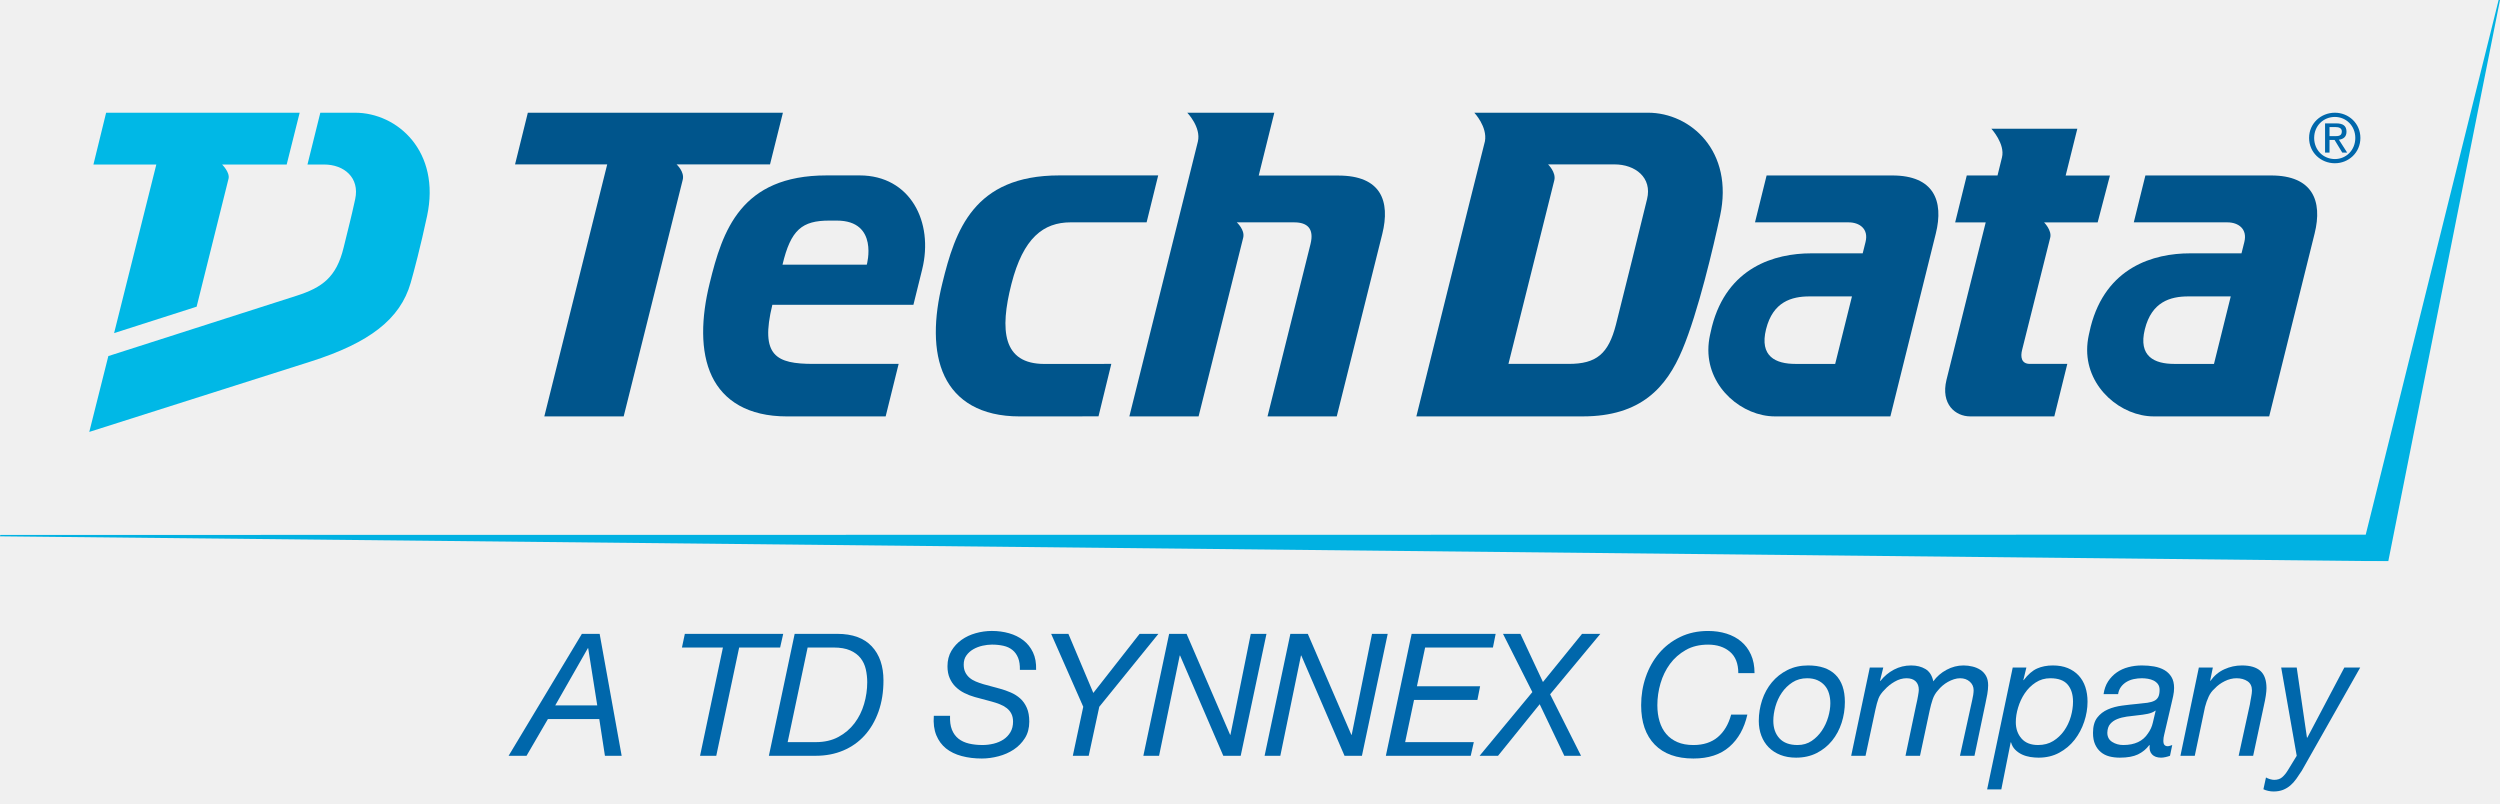
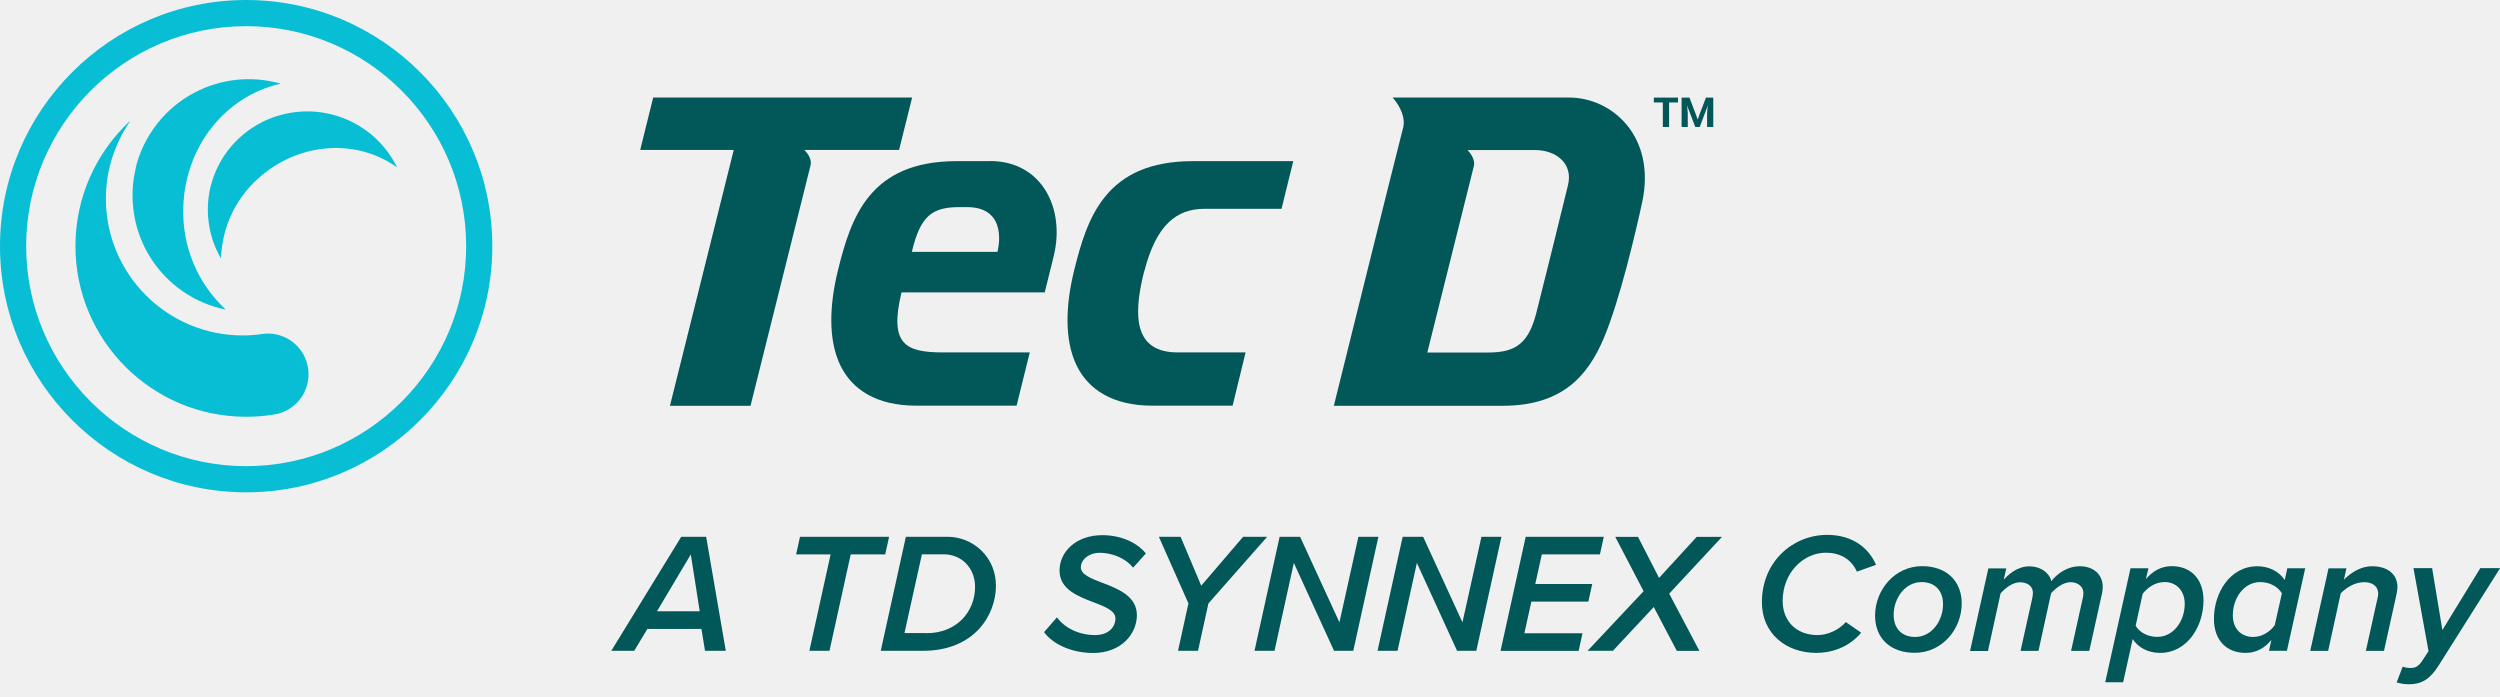
- <svg xmlns="http://www.w3.org/2000/svg" width="140" height="45" viewBox="0 0 140 45" fill="none">
-   <path fill-rule="evenodd" clip-rule="evenodd" d="M19.879 6.312H17.938L17.218 9.213H18.156C19.26 9.213 20.154 9.945 19.89 11.154C19.626 12.363 19.585 12.447 19.241 13.872C18.838 15.534 18.033 16.101 16.626 16.556L6.067 19.94L5 24.187C5 24.187 14.471 21.18 17.415 20.24C20.675 19.2 22.41 17.883 22.997 15.842C23.177 15.213 23.553 13.802 23.916 12.097C24.689 8.485 22.264 6.312 19.879 6.312Z" fill="#00B8E6" />
-   <path fill-rule="evenodd" clip-rule="evenodd" d="M5.943 6.312L5.232 9.213H8.754L6.39 18.654L11.011 17.174L12.799 10.003C12.882 9.646 12.437 9.213 12.437 9.213H16.054L16.781 6.312H5.943Z" fill="#00B8E6" />
-   <mask id="mask0_511_5109" style="mask-type:alpha" maskUnits="userSpaceOnUse" x="0" y="0" width="140" height="32">
-     <path d="M0 0H140V31.432H0V0Z" fill="#00B8E6" />
-   </mask>
-   <g mask="url(#mask0_511_5109)">
-     <path fill-rule="evenodd" clip-rule="evenodd" d="M133.744 31.432L-0 30.034L0.017 29.956L132.481 29.941L139.923 0H140L133.744 31.432Z" fill="#00B1E2" />
+ <svg xmlns="http://www.w3.org/2000/svg" width="140" height="39" viewBox="0 0 140 39" fill="none">
+   <g clip-path="url(#clip0_7266_619)">
+     <path d="M7.601 9.385C7.819 8.498 8.227 7.665 8.79 6.943C9.353 6.221 10.059 5.627 10.871 5.197C12.336 4.416 14.034 4.231 15.632 4.66L15.669 4.671C15.669 4.671 15.68 4.671 15.68 4.687C15.68 4.687 15.68 4.698 15.669 4.703H15.648C12.607 5.409 10.372 8.212 10.266 11.582C10.223 12.654 10.414 13.727 10.823 14.719C11.226 15.701 11.837 16.582 12.607 17.304L12.617 17.315C12.617 17.315 12.623 17.315 12.617 17.331C12.617 17.331 12.617 17.331 12.607 17.331H12.601C11.752 17.15 10.95 16.811 10.239 16.317C9.517 15.818 8.896 15.176 8.429 14.433C7.957 13.69 7.644 12.856 7.506 11.991C7.368 11.12 7.399 10.234 7.612 9.379" fill="#08BED5" />
+     <path d="M14.634 6.858C15.33 6.502 16.089 6.295 16.874 6.248C17.655 6.2 18.435 6.317 19.167 6.593C20.494 7.086 21.577 8.058 22.204 9.31L22.22 9.337C22.22 9.337 22.22 9.347 22.22 9.353C22.22 9.353 22.22 9.358 22.204 9.353L22.188 9.342C20.017 7.808 16.954 7.951 14.73 9.762C14.019 10.335 13.435 11.051 13.031 11.864C12.633 12.665 12.41 13.541 12.378 14.438V14.448C12.378 14.448 12.378 14.454 12.368 14.454C12.368 14.454 12.368 14.454 12.363 14.454C11.996 13.812 11.763 13.116 11.678 12.389C11.588 11.651 11.651 10.903 11.864 10.191C12.076 9.48 12.431 8.817 12.909 8.243C13.387 7.67 13.976 7.198 14.645 6.858" fill="#08BED5" />
+     <path d="M13.785 0C6.184 0 0 6.184 0 13.785C0 21.386 6.184 27.57 13.785 27.57C21.386 27.57 27.57 21.386 27.57 13.785C27.57 6.184 21.386 0 13.785 0ZM26.105 13.785C26.105 20.579 20.579 26.105 13.785 26.105C6.991 26.105 1.465 20.574 1.465 13.785C1.465 6.996 6.991 1.465 13.785 1.465C20.579 1.465 26.105 6.991 26.105 13.785Z" fill="#08BED5" />
+     <path d="M15.001 18.679C14.873 18.679 14.624 18.711 14.624 18.711C14.284 18.759 13.944 18.785 13.594 18.785C9.363 18.785 5.929 15.356 5.929 11.12C5.929 9.523 6.428 8.058 7.261 6.826C7.261 6.826 7.272 6.821 7.261 6.805C7.256 6.794 7.245 6.805 7.245 6.805C5.388 8.551 4.225 11.03 4.225 13.78C4.225 19.061 8.504 23.34 13.785 23.34C14.332 23.34 14.868 23.292 15.393 23.207C16.466 23.021 17.278 22.081 17.278 20.956C17.278 19.698 16.259 18.679 15.001 18.679Z" fill="#08BED5" />
+     <path d="M39.481 36.445L39.28 35.219H36.254L35.516 36.445H34.232L38.149 30.059H39.545L40.644 36.445H39.476H39.481ZM38.685 31.047L36.79 34.232H39.184L38.685 31.047Z" fill="#025758" />
+     <path d="M45.325 36.445L46.514 31.047H44.582L44.8 30.059H49.79L49.572 31.047H47.64L46.451 36.445H45.331H45.325Z" fill="#025758" />
+     <path d="M53.054 30.059C54.471 30.059 55.772 31.169 55.772 32.798C55.772 34.428 54.583 36.445 51.684 36.445H49.322L50.729 30.059H53.054ZM51.886 35.458C53.569 35.458 54.604 34.264 54.604 32.862C54.604 31.827 53.866 31.041 52.842 31.041H51.626L50.65 35.453H51.886V35.458Z" fill="#025758" />
+     <path d="M59.185 34.566C59.625 35.171 60.427 35.564 61.319 35.564C62.131 35.564 62.465 35.065 62.465 34.646C62.465 34.194 61.892 33.977 61.239 33.727C60.358 33.393 59.334 33 59.334 31.949C59.334 30.898 60.262 29.969 61.727 29.969C62.731 29.969 63.649 30.352 64.169 30.994L63.453 31.79C63.001 31.227 62.248 30.957 61.579 30.957C60.974 30.957 60.528 31.339 60.528 31.769C60.528 32.172 61.085 32.39 61.733 32.639C62.624 32.974 63.665 33.388 63.665 34.449C63.665 35.511 62.773 36.567 61.223 36.567C60.018 36.567 58.962 36.079 58.468 35.399L59.185 34.577V34.566Z" fill="#025758" />
+     <path d="M65.969 36.445L66.552 33.791L64.896 30.059H66.112L67.269 32.798L69.615 30.059H70.963L67.672 33.791L67.088 36.445H65.969Z" fill="#025758" />
+     <path d="M74.706 36.445L72.455 31.524L71.372 36.445H70.252L71.659 30.059H72.805L75.008 34.853L76.07 30.059H77.19L75.783 36.445H74.7H74.706Z" fill="#025758" />
+     <path d="M81.596 36.445L79.345 31.524L78.262 36.445H77.142L78.549 30.059H79.695L81.898 34.853L82.96 30.059H84.08L82.673 36.445H81.59H81.596Z" fill="#025758" />
+     <path d="M84.032 36.445L85.439 30.059H89.812L89.595 31.047H86.341L85.975 32.703H89.165L88.947 33.69H85.757L85.364 35.463H88.618L88.406 36.45H84.032V36.445Z" fill="#025758" />
+     <path d="M93.9 36.445L92.61 33.993L90.322 36.445H88.905L92.042 33.106L90.455 30.065H91.728L92.907 32.363L95.014 30.065H96.431L93.475 33.244L95.168 36.45H93.905L93.9 36.445Z" fill="#025758" />
+     <path d="M102.318 29.953C103.751 29.953 104.654 30.691 105.057 31.631L103.985 32.013C103.677 31.307 103.029 30.951 102.26 30.951C100.986 30.951 99.829 32.071 99.829 33.658C99.829 34.768 100.582 35.564 101.782 35.564C102.345 35.564 102.95 35.293 103.369 34.837L104.224 35.431C103.518 36.275 102.53 36.562 101.718 36.562C99.988 36.562 98.666 35.453 98.666 33.727C98.666 31.45 100.397 29.953 102.323 29.953H102.318Z" fill="#025758" />
+     <path d="M107.637 31.705C109.043 31.705 109.856 32.576 109.856 33.791C109.856 35.235 108.757 36.557 107.223 36.557C105.816 36.557 105.004 35.697 105.004 34.481C105.004 33.037 106.103 31.705 107.637 31.705ZM107.605 32.597C106.687 32.597 106.044 33.499 106.044 34.433C106.044 35.187 106.496 35.67 107.249 35.67C108.168 35.67 108.81 34.778 108.81 33.834C108.81 33.075 108.359 32.597 107.605 32.597Z" fill="#025758" />
+     <path d="M115.981 36.445L116.634 33.499C116.645 33.451 116.671 33.335 116.671 33.212C116.671 32.83 116.337 32.602 115.955 32.602C115.551 32.602 115.142 32.91 114.861 33.223L114.155 36.45H113.152L113.805 33.505C113.826 33.398 113.842 33.324 113.842 33.17C113.831 32.862 113.582 32.607 113.115 32.607C112.711 32.607 112.308 32.921 112.032 33.228L111.326 36.456H110.323L111.347 31.832H112.35L112.207 32.464C112.467 32.178 112.961 31.716 113.635 31.716C114.505 31.716 114.861 32.337 114.861 32.528V32.554C115.227 32.103 115.779 31.71 116.48 31.71C117.181 31.71 117.754 32.124 117.754 32.878C117.754 32.995 117.727 33.165 117.706 33.26L117 36.45H115.997L115.981 36.445Z" fill="#025758" />
+     <path d="M118.895 38.207H117.892L119.309 31.822H120.312L120.169 32.432C120.562 31.965 121.04 31.705 121.624 31.705C122.669 31.705 123.396 32.406 123.396 33.621C123.396 35.06 122.499 36.562 120.965 36.562C120.296 36.562 119.739 36.265 119.431 35.787L118.895 38.207ZM121.204 32.597C120.705 32.597 120.265 32.894 119.989 33.255L119.596 35.044C119.808 35.399 120.249 35.665 120.811 35.665C121.719 35.665 122.345 34.773 122.345 33.818C122.345 33.069 121.868 32.592 121.204 32.592V32.597Z" fill="#025758" />
+     <path d="M128.089 31.822H129.092L128.067 36.445H127.064L127.197 35.835C126.815 36.302 126.337 36.562 125.753 36.562C124.702 36.562 123.98 35.872 123.98 34.656C123.98 33.212 124.872 31.71 126.411 31.71C127.07 31.71 127.638 32.008 127.945 32.485L128.089 31.827V31.822ZM126.178 35.67C126.666 35.67 127.117 35.383 127.383 35.017L127.786 33.228C127.574 32.873 127.133 32.597 126.571 32.597C125.663 32.597 125.037 33.489 125.037 34.455C125.037 35.203 125.504 35.67 126.178 35.67Z" fill="#025758" />
+     <path d="M132.489 36.445L133.131 33.547C133.153 33.462 133.179 33.356 133.179 33.26C133.179 32.793 132.808 32.602 132.404 32.602C131.847 32.602 131.39 32.915 131.082 33.223L130.376 36.45H129.373L130.398 31.827H131.401L131.258 32.459C131.64 32.093 132.165 31.71 132.839 31.71C133.699 31.71 134.257 32.151 134.257 32.878C134.257 32.963 134.23 33.165 134.209 33.26L133.503 36.45H132.5L132.489 36.445Z" fill="#025758" />
+     <path d="M134.549 37.332C134.655 37.379 134.835 37.406 135.01 37.406C135.26 37.406 135.44 37.31 135.631 37.024L135.998 36.466L135.154 31.817H136.199L136.773 35.283L138.896 31.817H140.005L136.56 37.273C136.093 38.022 135.61 38.319 134.915 38.319C134.676 38.319 134.405 38.282 134.214 38.213L134.549 37.332Z" fill="#025758" />
+     <path d="M55.448 9.024H53.574C48.691 9.024 47.656 12.171 46.923 15.149C46.446 17.081 46.371 19.019 47.051 20.441C47.714 21.827 49.094 22.718 51.313 22.718H56.929L57.667 19.735H52.826C50.708 19.735 49.779 19.295 50.485 16.375H58.505C58.505 16.375 58.781 15.266 59.004 14.358C59.673 11.656 58.325 9.018 55.448 9.018V9.024ZM55.857 14.104H51.063C51.536 12.102 52.184 11.598 53.728 11.598H54.148C56.557 11.598 55.857 14.104 55.857 14.104Z" fill="#025758" />
+     <path d="M45.039 8.397C45.039 8.397 45.501 8.811 45.389 9.268C45.278 9.724 42.029 22.724 42.029 22.724H37.517L41.09 8.397H35.851L36.578 5.462H51.079L50.347 8.397H45.034H45.039Z" fill="#025758" />
+     <path d="M87.864 5.462H77.986C77.986 5.462 78.74 6.258 78.591 7.086C78.034 9.247 74.695 22.724 74.695 22.724H84.149C87.461 22.724 88.91 21.073 89.812 18.939C90.709 16.811 91.585 13.058 91.962 11.327C92.753 7.654 90.285 5.462 87.87 5.462H87.864ZM87.806 10.372C87.514 11.577 86.421 16.014 86.038 17.506C85.614 19.173 84.929 19.741 83.358 19.741H79.929C79.929 19.741 82.424 9.762 82.535 9.305C82.646 8.849 82.179 8.403 82.179 8.403H85.959C87.137 8.403 88.108 9.151 87.806 10.372Z" fill="#025758" />
+     <path d="M64.079 15.202C64.748 12.569 65.905 11.694 67.45 11.694H71.765L72.423 9.024H66.802C61.919 9.024 60.883 12.171 60.151 15.149C59.673 17.081 59.599 19.019 60.278 20.441C60.942 21.827 62.322 22.718 64.541 22.718H69.026L69.753 19.735C69.753 19.735 66.425 19.735 65.953 19.735C63.575 19.735 63.405 17.825 64.073 15.192L64.079 15.202Z" fill="#025758" />
+     <path d="M93.969 5.738H93.47V7.113H93.119V5.738H92.615V5.467H93.969V5.738ZM95.943 5.467V7.113H95.598V6.327L95.635 5.892L95.593 6.025L95.184 7.113H94.935L94.521 6.025L94.478 5.892L94.515 6.327V7.113H94.17V5.467H94.611L94.951 6.364L95.067 6.683H95.078L95.189 6.364L95.534 5.467H95.97H95.943Z" fill="#025758" />
  </g>
-   <path fill-rule="evenodd" clip-rule="evenodd" d="M129.309 7.724C129.309 6.909 129.972 6.312 130.753 6.312C131.524 6.312 132.182 6.909 132.182 7.724C132.182 8.544 131.524 9.142 130.753 9.142C129.972 9.142 129.309 8.544 129.309 7.724ZM130.753 8.907C131.389 8.907 131.897 8.404 131.897 7.724C131.897 7.052 131.389 6.549 130.753 6.549C130.104 6.549 129.593 7.052 129.593 7.724C129.593 8.404 130.104 8.907 130.753 8.907ZM130.453 8.544H130.203V6.909H130.827C131.212 6.909 131.404 7.052 131.404 7.376C131.404 7.668 131.219 7.794 130.979 7.824L131.44 8.544H131.166L130.736 7.836H130.453V8.544ZM130.746 7.625C130.957 7.625 131.142 7.611 131.142 7.361C131.142 7.161 130.962 7.116 130.786 7.116H130.453V7.625H130.746Z" fill="#0067AB" />
-   <path fill-rule="evenodd" clip-rule="evenodd" d="M48.54 14.822H43.82C44.285 12.854 44.923 12.353 46.444 12.353H46.859C49.233 12.353 48.54 14.822 48.54 14.822ZM48.138 9.823H46.291C41.48 9.823 40.459 12.923 39.742 15.86C39.27 17.765 39.197 19.674 39.869 21.075C40.523 22.437 41.884 23.319 44.066 23.319L49.597 23.317L50.324 20.378H45.555C43.471 20.378 42.552 19.943 43.251 17.07H51.151C51.151 17.07 51.421 15.979 51.642 15.085C52.298 12.425 50.973 9.823 48.138 9.823Z" fill="#00558C" />
-   <path fill-rule="evenodd" clip-rule="evenodd" d="M77.407 13.105C77.071 14.46 74.858 23.318 74.858 23.318H70.981C70.981 23.318 73.091 14.878 73.389 13.665C73.605 12.791 73.198 12.452 72.476 12.452H69.261C69.261 12.452 69.728 12.877 69.619 13.312C69.509 13.747 67.121 23.318 67.121 23.318H63.244L67.081 7.928C67.272 7.123 66.486 6.312 66.486 6.312H71.362L70.488 9.831H74.949C77.331 9.831 77.868 11.25 77.407 13.105Z" fill="#00558C" />
-   <path fill-rule="evenodd" clip-rule="evenodd" d="M37.887 9.205C37.887 9.205 38.344 9.616 38.234 10.062C38.123 10.51 34.926 23.318 34.926 23.318H30.482L34.004 9.205H28.843L29.559 6.312H43.843L43.121 9.205H37.887Z" fill="#00558C" />
-   <path fill-rule="evenodd" clip-rule="evenodd" d="M92.236 11.147C91.947 12.334 90.869 16.706 90.493 18.176C90.073 19.816 89.402 20.378 87.852 20.378L84.473 20.378C84.473 20.378 86.929 10.545 87.041 10.097C87.151 9.65 86.692 9.206 86.692 9.206H90.414C91.574 9.206 92.53 9.945 92.236 11.147ZM92.292 6.312H82.561C82.561 6.312 83.304 7.098 83.156 7.912C82.609 10.041 79.316 23.318 79.316 23.318H88.631C91.895 23.318 93.323 21.695 94.209 19.588C95.095 17.491 95.957 13.792 96.325 12.088C97.107 8.469 94.673 6.312 92.292 6.312Z" fill="#00558C" />
-   <path fill-rule="evenodd" clip-rule="evenodd" d="M102.77 20.379H100.548C99.442 20.379 98.52 19.965 98.899 18.437C99.282 16.897 100.331 16.599 101.332 16.599H103.71L102.77 20.379ZM105.971 9.826H98.93L98.28 12.452H103.521C104.13 12.452 104.656 12.815 104.469 13.555L104.311 14.187H101.427C99.384 14.187 96.724 14.963 95.868 18.288C95.826 18.451 95.791 18.61 95.759 18.767C95.701 19.036 95.668 19.315 95.668 19.603C95.668 21.741 97.587 23.318 99.397 23.318H105.861C105.861 23.318 107.949 14.908 108.405 13.079C108.863 11.244 108.29 9.826 105.971 9.826Z" fill="#00558C" />
-   <path fill-rule="evenodd" clip-rule="evenodd" d="M123.983 20.379H121.76C120.654 20.379 119.732 19.965 120.112 18.437C120.494 16.897 121.543 16.599 122.545 16.599H124.922L123.983 20.379ZM127.183 9.826H120.142L119.492 12.452H124.734C125.342 12.452 125.869 12.815 125.682 13.555L125.524 14.187H122.639C120.596 14.187 117.936 14.963 117.08 18.288C117.038 18.451 117.003 18.61 116.971 18.767C116.914 19.036 116.88 19.315 116.88 19.603C116.88 21.741 118.799 23.318 120.609 23.318H123.252H127.074C127.074 23.318 129.161 14.908 129.618 13.079C130.076 11.244 129.503 9.826 127.183 9.826Z" fill="#00558C" />
-   <path fill-rule="evenodd" clip-rule="evenodd" d="M56.639 15.906C57.3 13.313 58.438 12.451 59.959 12.451L64.21 12.452L64.859 9.823H59.321C54.51 9.823 53.489 12.923 52.772 15.859C52.3 17.764 52.226 19.674 52.899 21.075C53.553 22.438 54.914 23.319 57.096 23.319L61.516 23.316L62.233 20.378C62.233 20.378 58.953 20.381 58.491 20.381C56.149 20.381 55.979 18.499 56.639 15.906Z" fill="#00558C" />
-   <path fill-rule="evenodd" clip-rule="evenodd" d="M113.675 20.378H115.769L115.042 23.318H110.332C109.506 23.318 108.672 22.639 109.003 21.273C109.266 20.175 111.2 12.453 111.2 12.453H109.489L110.139 9.827H111.861L112.111 8.814C112.298 8.059 111.517 7.21 111.517 7.21H116.33L115.677 9.831H118.156L117.469 12.453H114.468C114.468 12.453 114.913 12.898 114.813 13.307C114.769 13.492 113.557 18.321 113.237 19.598C113.143 19.971 113.183 20.378 113.675 20.378Z" fill="#00558C" />
-   <path fill-rule="evenodd" clip-rule="evenodd" d="M33.446 39.503L32.939 36.299H32.92L31.093 39.503H33.446ZM33.58 35.496L34.813 42.324H33.876L33.56 40.268H30.682L29.486 42.324H28.482L32.585 35.496H33.58Z" fill="#0067AB" />
-   <path fill-rule="evenodd" clip-rule="evenodd" d="M41.393 36.261L40.111 42.324H39.203L40.484 36.261H38.189L38.351 35.496H43.86L43.687 36.261H41.393Z" fill="#0067AB" />
-   <path fill-rule="evenodd" clip-rule="evenodd" d="M45.687 41.559C46.171 41.559 46.593 41.462 46.954 41.267C47.314 41.073 47.613 40.818 47.852 40.502C48.091 40.187 48.27 39.828 48.388 39.426C48.506 39.025 48.565 38.617 48.565 38.202C48.565 37.954 48.537 37.711 48.484 37.475C48.429 37.239 48.332 37.032 48.192 36.854C48.052 36.675 47.859 36.532 47.613 36.423C47.368 36.315 47.057 36.261 46.681 36.261H45.227L44.109 41.559H45.687ZM46.891 35.496C47.739 35.496 48.381 35.729 48.818 36.194C49.255 36.659 49.474 37.297 49.474 38.107C49.474 38.751 49.381 39.332 49.196 39.852C49.011 40.371 48.752 40.815 48.421 41.181C48.09 41.548 47.691 41.83 47.226 42.027C46.76 42.225 46.244 42.324 45.676 42.324H43.057L44.501 35.496H46.891Z" fill="#0067AB" />
-   <path fill-rule="evenodd" clip-rule="evenodd" d="M57.014 36.839C56.94 36.658 56.835 36.511 56.697 36.4C56.56 36.288 56.393 36.21 56.196 36.165C55.998 36.121 55.782 36.098 55.545 36.098C55.38 36.098 55.205 36.12 55.02 36.16C54.834 36.202 54.664 36.267 54.508 36.356C54.351 36.446 54.222 36.561 54.121 36.701C54.018 36.841 53.968 37.013 53.968 37.217C53.968 37.383 53.996 37.525 54.054 37.643C54.111 37.761 54.189 37.863 54.288 37.949C54.387 38.035 54.504 38.106 54.642 38.164C54.779 38.221 54.923 38.272 55.077 38.317L55.995 38.566C56.206 38.623 56.409 38.695 56.607 38.781C56.804 38.867 56.98 38.978 57.133 39.115C57.286 39.252 57.408 39.426 57.501 39.637C57.594 39.847 57.64 40.105 57.64 40.411C57.64 40.769 57.558 41.076 57.396 41.334C57.233 41.592 57.025 41.806 56.77 41.975C56.515 42.144 56.229 42.27 55.914 42.352C55.598 42.435 55.287 42.477 54.981 42.477C54.573 42.477 54.197 42.431 53.853 42.338C53.508 42.246 53.217 42.104 52.977 41.913C52.739 41.721 52.557 41.474 52.433 41.172C52.309 40.869 52.262 40.507 52.294 40.086H53.203C53.19 40.392 53.224 40.65 53.307 40.861C53.391 41.071 53.514 41.24 53.676 41.368C53.838 41.496 54.035 41.586 54.264 41.64C54.494 41.694 54.745 41.721 55.02 41.721C55.23 41.721 55.438 41.696 55.646 41.645C55.853 41.594 56.036 41.516 56.196 41.411C56.355 41.305 56.484 41.17 56.583 41.004C56.682 40.838 56.731 40.641 56.731 40.411C56.731 40.239 56.699 40.091 56.636 39.967C56.572 39.842 56.484 39.737 56.373 39.651C56.261 39.565 56.132 39.493 55.985 39.436C55.838 39.378 55.682 39.327 55.517 39.283L54.589 39.034C54.385 38.977 54.191 38.902 54.006 38.809C53.821 38.718 53.658 38.602 53.518 38.465C53.377 38.328 53.266 38.166 53.184 37.977C53.101 37.79 53.059 37.568 53.059 37.313C53.059 36.982 53.132 36.693 53.279 36.447C53.426 36.202 53.615 35.997 53.848 35.831C54.08 35.665 54.346 35.541 54.642 35.458C54.938 35.375 55.24 35.333 55.545 35.333C55.883 35.333 56.204 35.376 56.507 35.462C56.809 35.548 57.075 35.679 57.305 35.854C57.534 36.03 57.714 36.255 57.845 36.529C57.976 36.803 58.035 37.131 58.022 37.514H57.114C57.12 37.246 57.087 37.021 57.014 36.839Z" fill="#0067AB" />
-   <path fill-rule="evenodd" clip-rule="evenodd" d="M58.864 35.496H59.83L61.226 38.805L63.817 35.496H64.87L61.56 39.579L60.968 42.324H60.078L60.662 39.579L58.864 35.496Z" fill="#0067AB" />
-   <path fill-rule="evenodd" clip-rule="evenodd" d="M66.448 35.496L68.886 41.148H68.905L70.044 35.496H70.923L69.479 42.324H68.504L66.084 36.71H66.065L64.908 42.324H64.028L65.472 35.496H66.448Z" fill="#0067AB" />
-   <path fill-rule="evenodd" clip-rule="evenodd" d="M73.237 35.496L75.675 41.148H75.695L76.833 35.496H77.712L76.268 42.324H75.293L72.873 36.71H72.854L71.698 42.324H70.817L72.261 35.496H73.237Z" fill="#0067AB" />
-   <path fill-rule="evenodd" clip-rule="evenodd" d="M83.757 35.496L83.604 36.261H79.807L79.348 38.432H82.886L82.734 39.197H79.186L78.688 41.559H82.533L82.361 42.324H77.608L79.052 35.496H83.757Z" fill="#0067AB" />
-   <path fill-rule="evenodd" clip-rule="evenodd" d="M84.168 35.496H85.143L86.405 38.193L88.595 35.496H89.619L86.807 38.881L88.538 42.324H87.601L86.223 39.436L83.89 42.324H82.857L85.812 38.757L84.168 35.496Z" fill="#0067AB" />
-   <path fill-rule="evenodd" clip-rule="evenodd" d="M96.844 41.822C96.343 42.259 95.672 42.477 94.831 42.477C93.893 42.477 93.171 42.217 92.665 41.698C92.158 41.178 91.904 40.443 91.904 39.493C91.904 38.939 91.99 38.411 92.162 37.911C92.335 37.41 92.582 36.969 92.904 36.586C93.225 36.204 93.619 35.899 94.085 35.673C94.55 35.447 95.072 35.334 95.653 35.334C96.022 35.334 96.365 35.383 96.681 35.482C96.996 35.581 97.271 35.727 97.503 35.922C97.736 36.116 97.919 36.361 98.053 36.658C98.187 36.954 98.254 37.3 98.254 37.696H97.345C97.345 37.16 97.187 36.76 96.872 36.495C96.557 36.231 96.15 36.099 95.653 36.099C95.174 36.099 94.758 36.199 94.405 36.4C94.051 36.601 93.756 36.86 93.52 37.179C93.285 37.498 93.108 37.86 92.989 38.265C92.871 38.669 92.812 39.079 92.812 39.493C92.812 39.825 92.854 40.128 92.937 40.402C93.02 40.676 93.144 40.91 93.31 41.105C93.475 41.299 93.685 41.451 93.936 41.559C94.188 41.667 94.486 41.722 94.831 41.722C95.392 41.722 95.847 41.573 96.198 41.277C96.548 40.98 96.797 40.561 96.944 40.019H97.852C97.68 40.784 97.344 41.385 96.844 41.822Z" fill="#0067AB" />
-   <path fill-rule="evenodd" clip-rule="evenodd" d="M99.65 41.349C99.88 41.597 100.217 41.721 100.663 41.721C100.963 41.721 101.226 41.645 101.453 41.492C101.679 41.339 101.87 41.146 102.027 40.913C102.183 40.681 102.3 40.427 102.38 40.153C102.46 39.879 102.499 39.621 102.499 39.379C102.499 39.187 102.474 39.006 102.423 38.834C102.372 38.661 102.293 38.513 102.184 38.389C102.075 38.264 101.94 38.166 101.778 38.092C101.615 38.019 101.422 37.982 101.199 37.982C100.886 37.982 100.613 38.059 100.376 38.212C100.141 38.365 99.943 38.558 99.784 38.79C99.624 39.023 99.505 39.28 99.425 39.56C99.346 39.841 99.306 40.109 99.306 40.364C99.306 40.772 99.42 41.1 99.65 41.349ZM98.679 39.206C98.803 38.83 98.986 38.499 99.224 38.212C99.463 37.925 99.753 37.696 100.095 37.523C100.436 37.351 100.823 37.265 101.256 37.265C101.926 37.265 102.436 37.439 102.786 37.786C103.137 38.134 103.313 38.642 103.313 39.312C103.313 39.713 103.252 40.102 103.131 40.478C103.009 40.855 102.831 41.188 102.596 41.478C102.36 41.768 102.073 41.999 101.735 42.171C101.396 42.343 101.011 42.429 100.578 42.429C100.253 42.429 99.961 42.378 99.703 42.276C99.444 42.174 99.226 42.032 99.047 41.851C98.869 41.669 98.731 41.452 98.636 41.2C98.541 40.949 98.492 40.673 98.492 40.373C98.492 39.971 98.555 39.583 98.679 39.206Z" fill="#0067AB" />
-   <path fill-rule="evenodd" clip-rule="evenodd" d="M105.464 37.38L105.282 38.116L105.302 38.135C105.512 37.867 105.765 37.656 106.062 37.499C106.359 37.343 106.679 37.265 107.023 37.265C107.335 37.265 107.603 37.332 107.826 37.466C108.049 37.6 108.196 37.829 108.266 38.154C108.458 37.886 108.705 37.671 109.008 37.509C109.31 37.346 109.627 37.265 109.959 37.265C110.131 37.265 110.3 37.286 110.466 37.327C110.632 37.368 110.78 37.432 110.911 37.518C111.041 37.604 111.145 37.718 111.222 37.858C111.298 37.998 111.336 38.17 111.336 38.374C111.336 38.521 111.32 38.687 111.289 38.871C111.256 39.056 111.225 39.219 111.192 39.359L110.571 42.324H109.758L110.447 39.187C110.466 39.111 110.483 39.02 110.5 38.914C110.515 38.809 110.523 38.722 110.523 38.651C110.523 38.46 110.452 38.301 110.308 38.173C110.165 38.046 109.984 37.982 109.768 37.982C109.653 37.982 109.536 38.001 109.418 38.039C109.301 38.078 109.188 38.127 109.079 38.188C108.971 38.248 108.869 38.321 108.773 38.403C108.678 38.486 108.595 38.572 108.525 38.661C108.391 38.808 108.292 38.977 108.228 39.168C108.164 39.359 108.11 39.56 108.065 39.77L107.52 42.324H106.708L107.3 39.503C107.345 39.311 107.382 39.133 107.41 38.967C107.439 38.801 107.453 38.69 107.453 38.632C107.453 38.428 107.395 38.269 107.276 38.154C107.158 38.039 106.988 37.982 106.765 37.982C106.542 37.982 106.32 38.046 106.1 38.173C105.88 38.301 105.697 38.447 105.55 38.613C105.379 38.779 105.26 38.946 105.196 39.115C105.133 39.284 105.076 39.49 105.025 39.732L104.47 42.324H103.666L104.709 37.38H105.464Z" fill="#0067AB" />
-   <path fill-rule="evenodd" clip-rule="evenodd" d="M115.788 38.336C115.587 38.1 115.263 37.982 114.817 37.982C114.511 37.982 114.237 38.062 113.995 38.221C113.752 38.381 113.55 38.582 113.387 38.824C113.225 39.066 113.101 39.331 113.015 39.618C112.928 39.904 112.885 40.179 112.885 40.44C112.885 40.81 112.992 41.116 113.206 41.358C113.419 41.6 113.727 41.721 114.129 41.721C114.454 41.721 114.737 41.647 114.98 41.497C115.222 41.347 115.425 41.154 115.592 40.918C115.757 40.682 115.882 40.421 115.965 40.134C116.047 39.847 116.089 39.567 116.089 39.292C116.089 38.891 115.989 38.572 115.788 38.336ZM113.478 37.38L113.306 38.088H113.325C113.568 37.769 113.818 37.552 114.076 37.437C114.334 37.322 114.629 37.265 114.961 37.265C115.279 37.265 115.558 37.315 115.797 37.413C116.036 37.512 116.239 37.651 116.405 37.829C116.57 38.008 116.695 38.221 116.778 38.47C116.86 38.719 116.902 38.993 116.902 39.292C116.902 39.669 116.839 40.043 116.715 40.416C116.591 40.789 116.413 41.125 116.18 41.425C115.947 41.725 115.66 41.967 115.319 42.152C114.978 42.337 114.591 42.429 114.157 42.429C114.01 42.429 113.856 42.416 113.693 42.391C113.531 42.365 113.378 42.319 113.234 42.252C113.091 42.185 112.963 42.096 112.852 41.984C112.74 41.873 112.662 41.734 112.618 41.569H112.599L112.073 44.208H111.279L112.713 37.38H113.478Z" fill="#0067AB" />
-   <path fill-rule="evenodd" clip-rule="evenodd" d="M118.283 41.549C118.465 41.664 118.671 41.721 118.9 41.721C119.544 41.721 120.006 41.505 120.287 41.071C120.42 40.886 120.511 40.685 120.559 40.469C120.607 40.252 120.66 40.029 120.717 39.799H120.698C120.583 39.882 120.438 39.941 120.263 39.976C120.088 40.011 119.901 40.038 119.703 40.058C119.506 40.077 119.307 40.101 119.106 40.129C118.905 40.158 118.724 40.204 118.565 40.268C118.406 40.332 118.275 40.422 118.173 40.541C118.071 40.658 118.017 40.823 118.01 41.033C118.01 41.263 118.102 41.435 118.283 41.549ZM118.053 38.159C118.184 37.959 118.346 37.791 118.537 37.657C118.728 37.523 118.944 37.425 119.187 37.361C119.429 37.297 119.681 37.265 119.943 37.265C120.185 37.265 120.414 37.284 120.631 37.322C120.847 37.361 121.039 37.428 121.205 37.523C121.371 37.619 121.503 37.748 121.602 37.911C121.701 38.073 121.749 38.279 121.749 38.528C121.749 38.668 121.732 38.819 121.697 38.982C121.662 39.144 121.629 39.292 121.596 39.426L121.281 40.775C121.262 40.877 121.235 40.992 121.2 41.119C121.165 41.247 121.148 41.368 121.148 41.482C121.148 41.597 121.17 41.677 121.214 41.721C121.259 41.766 121.316 41.788 121.387 41.788C121.425 41.788 121.468 41.781 121.516 41.765C121.563 41.749 121.607 41.734 121.645 41.721L121.52 42.324C121.457 42.349 121.375 42.373 121.277 42.396C121.177 42.418 121.093 42.429 121.023 42.429C120.8 42.429 120.631 42.369 120.516 42.248C120.401 42.126 120.356 41.957 120.382 41.741L120.363 41.721C120.191 41.951 119.977 42.126 119.723 42.248C119.468 42.369 119.13 42.429 118.709 42.429C118.498 42.429 118.302 42.405 118.12 42.358C117.939 42.31 117.781 42.23 117.647 42.118C117.514 42.007 117.407 41.863 117.327 41.688C117.247 41.513 117.208 41.298 117.208 41.042C117.208 40.679 117.286 40.395 117.442 40.191C117.598 39.987 117.797 39.833 118.04 39.728C118.282 39.622 118.55 39.551 118.843 39.513C119.136 39.474 119.42 39.442 119.693 39.417C119.911 39.398 120.097 39.377 120.253 39.355C120.41 39.332 120.538 39.296 120.641 39.245C120.743 39.194 120.818 39.12 120.865 39.025C120.913 38.929 120.937 38.798 120.937 38.633C120.937 38.499 120.905 38.39 120.841 38.307C120.777 38.225 120.698 38.159 120.602 38.111C120.507 38.064 120.399 38.03 120.282 38.011C120.164 37.992 120.05 37.982 119.943 37.982C119.79 37.982 119.638 37.998 119.488 38.03C119.338 38.062 119.202 38.115 119.082 38.188C118.96 38.261 118.859 38.354 118.776 38.465C118.693 38.577 118.639 38.712 118.613 38.872H117.8C117.839 38.598 117.923 38.36 118.053 38.159Z" fill="#0067AB" />
-   <path fill-rule="evenodd" clip-rule="evenodd" d="M123.92 37.38L123.767 38.126H123.787C123.991 37.839 124.249 37.623 124.561 37.48C124.874 37.337 125.202 37.265 125.547 37.265C126.012 37.265 126.357 37.367 126.584 37.571C126.81 37.775 126.923 38.097 126.923 38.537C126.923 38.645 126.911 38.785 126.885 38.958C126.86 39.13 126.824 39.311 126.78 39.503L126.177 42.324H125.365L125.996 39.436C126.002 39.385 126.012 39.326 126.024 39.259C126.037 39.192 126.05 39.122 126.063 39.048C126.076 38.975 126.087 38.905 126.097 38.838C126.106 38.771 126.11 38.715 126.11 38.671C126.11 38.435 126.028 38.261 125.862 38.15C125.696 38.038 125.492 37.982 125.25 37.982C125.027 37.982 124.805 38.036 124.585 38.145C124.365 38.254 124.179 38.39 124.026 38.556C123.879 38.683 123.764 38.838 123.682 39.02C123.599 39.201 123.532 39.391 123.481 39.589L122.907 42.324H122.104L123.136 37.38H123.92Z" fill="#0067AB" />
-   <path fill-rule="evenodd" clip-rule="evenodd" d="M128.597 43.61C128.495 43.754 128.384 43.878 128.262 43.983C128.141 44.088 128.004 44.171 127.851 44.232C127.698 44.292 127.52 44.323 127.316 44.323C127.22 44.323 127.121 44.312 127.019 44.289C126.917 44.267 126.828 44.237 126.751 44.198L126.895 43.538C126.959 43.577 127.035 43.609 127.124 43.634C127.214 43.66 127.29 43.672 127.353 43.672C127.539 43.672 127.689 43.623 127.803 43.524C127.918 43.425 128.023 43.296 128.119 43.137L128.616 42.324L127.746 37.38H128.616L129.19 41.31H129.209L131.284 37.38H132.173L128.903 43.156C128.801 43.315 128.699 43.467 128.597 43.61Z" fill="#0067AB" />
+   <defs>
+     <clipPath id="clip0_7266_619">
+       <rect width="140" height="38.319" fill="white" />
+     </clipPath>
+   </defs>
</svg>
